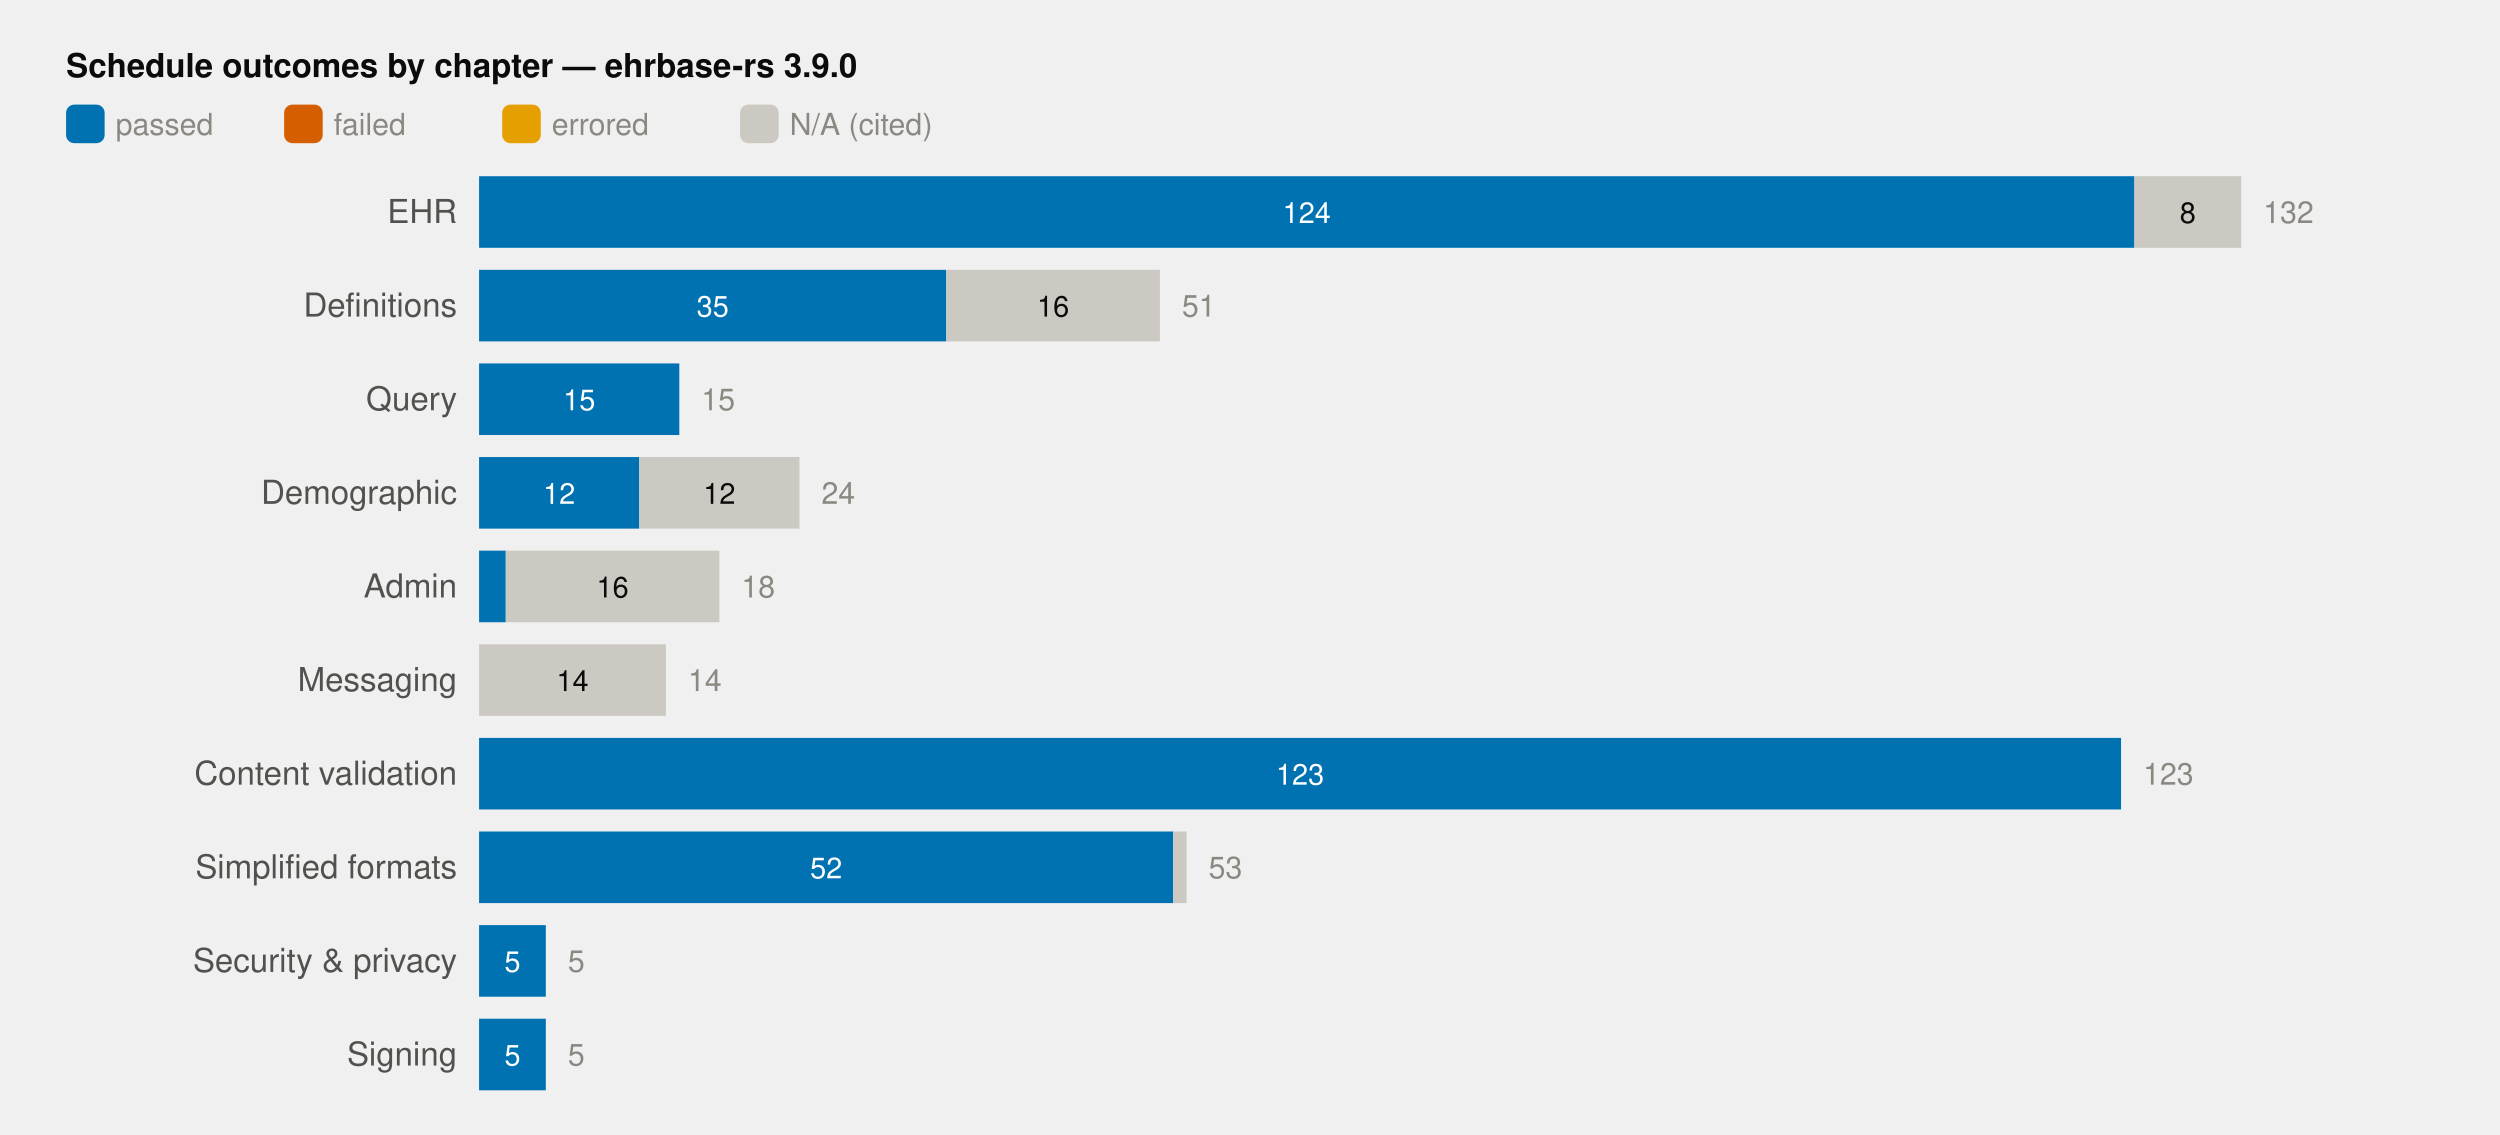
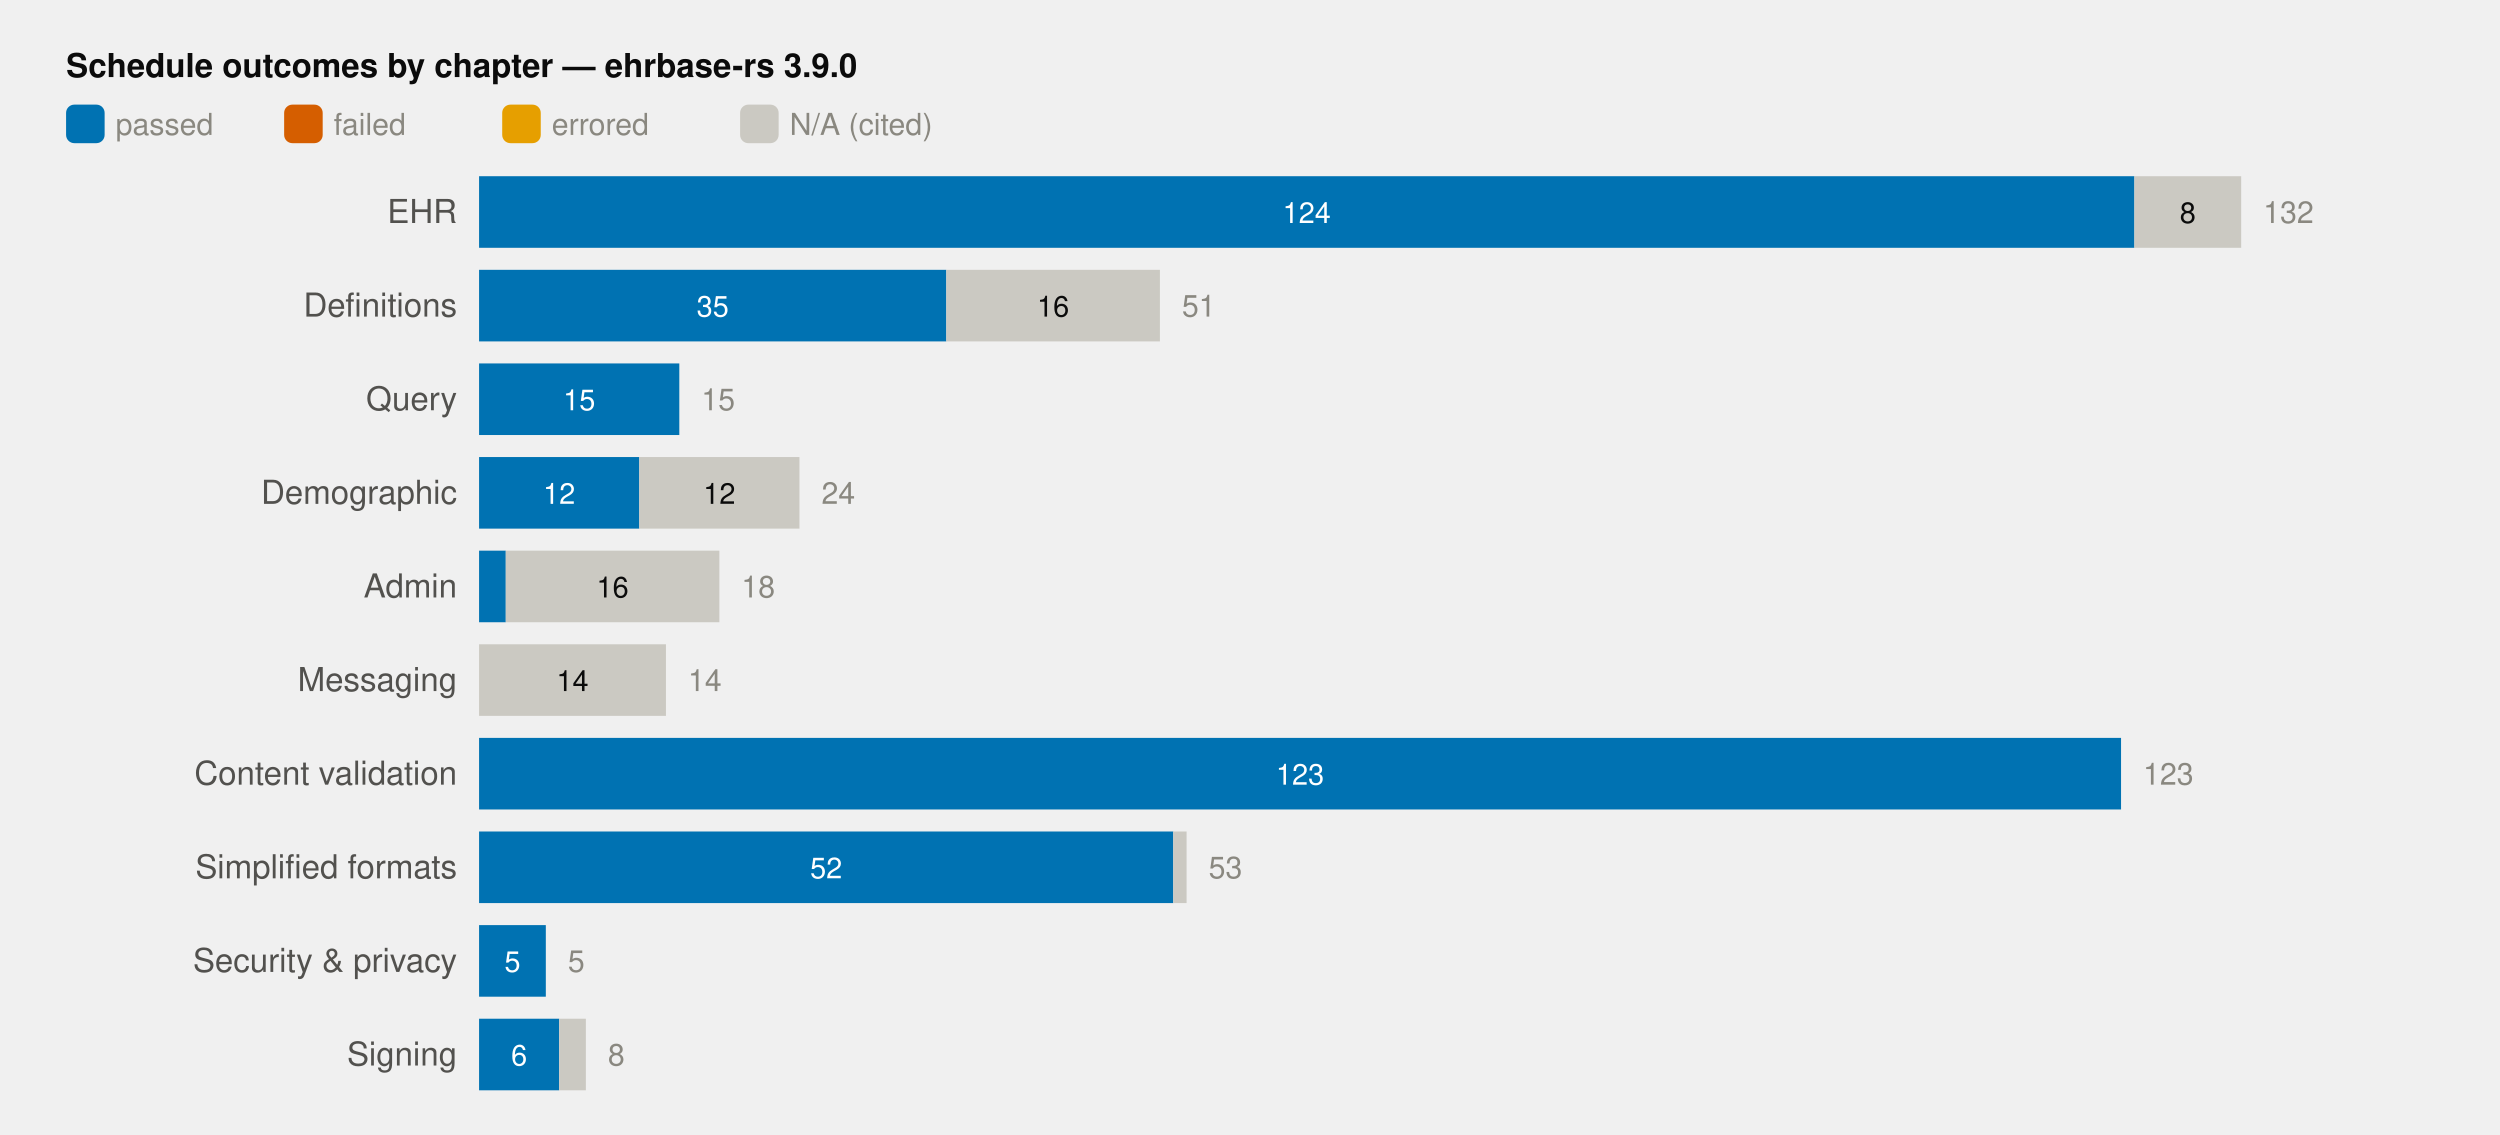
<svg xmlns="http://www.w3.org/2000/svg" viewBox="0 0 908 412" width="908" height="412" role="img">
  <style>
text { fill: #52514e; font: 12px -apple-system, 'Segoe UI', Helvetica, Arial, sans-serif; }
.title { fill: #0b0b0b; font-weight: 600; }
.muted { fill: #8a8880; font-size: 11px; }
.grid { stroke: #e4e2dd; stroke-width: 1; }
.cell-label { fill: #ffffff; font-size: 11px; }
.cell-label-dim { fill: #0b0b0b; font-size: 11px; }
.ev-passed { fill: #0072b2; }
.ev-failed { fill: #d55e00; }
.ev-not-evidenced { fill: #cbc9c2; }
.ev-unrealized { fill: #e8e6e0; }
.ev-no-cases { fill: #f4f2ec; }
.cell-required { stroke: #52514e; stroke-width: 1.2; }
.cell-optional { stroke: #cbc9c2; stroke-width: 1; stroke-dasharray: 3 2; }
.bar-passed { fill: #0072b2; }
.bar-failed { fill: #d55e00; }
.bar-errored { fill: #e69f00; }
.bar-na { fill: #cbc9c2; }
.seg-label { fill: #ffffff; font-size: 10.5px; }
.seg-label-dim { fill: #0b0b0b; font-size: 10.5px; }
@media (prefers-color-scheme: dark) {
text { fill: #c3c2b7; }
.title { fill: #ffffff; }
.muted { fill: #8f8e85; }
.grid { stroke: #3a3a38; }
.cell-label { fill: #ffffff; }
.cell-label-dim { fill: #e8e6e0; }
.ev-passed { fill: #3987e5; }
.ev-failed { fill: #e5484d; }
.ev-not-evidenced { fill: #4a4a47; }
.ev-unrealized { fill: #3a3a38; }
.ev-no-cases { fill: #2e2e2c; }
.cell-required { stroke: #c3c2b7; }
.cell-optional { stroke: #4a4a47; }
.bar-passed { fill: #3987e5; }
.bar-failed { fill: #e5484d; }
.bar-errored { fill: #d9a514; }
.bar-na { fill: #4a4a47; }
.seg-label-dim { fill: #e8e6e0; }
}
</style>
  <text x="24" y="28" class="title">Schedule outcomes by chapter — ehrbase-rs 3.9.0</text>
  <rect x="24" y="38" width="14" height="14" rx="3" class="bar-passed" />
  <text x="42" y="49" class="muted">passed</text>
  <rect x="103.2" y="38" width="14" height="14" rx="3" class="bar-failed" />
  <text x="121.2" y="49" class="muted">failed</text>
  <rect x="182.4" y="38" width="14" height="14" rx="3" class="bar-errored" />
  <text x="200.4" y="49" class="muted">errored</text>
  <rect x="268.8" y="38" width="14" height="14" rx="3" class="bar-na" />
  <text x="286.8" y="49" class="muted">N/A (cited)</text>
  <text x="166" y="81" text-anchor="end">EHR</text>
  <rect x="174" y="64" width="601.212" height="26" class="bar-passed" />
  <text x="474.606" y="81" class="seg-label" text-anchor="middle">124</text>
  <rect x="775.212" y="64" width="38.788" height="26" class="bar-na" />
  <text x="794.606" y="81" class="seg-label-dim" text-anchor="middle">8</text>
  <text x="822" y="81" class="muted">132</text>
  <text x="166" y="115" text-anchor="end">Definitions</text>
  <rect x="174" y="98" width="169.697" height="26" class="bar-passed" />
  <text x="258.848" y="115" class="seg-label" text-anchor="middle">35</text>
  <rect x="343.697" y="98" width="77.576" height="26" class="bar-na" />
  <text x="382.485" y="115" class="seg-label-dim" text-anchor="middle">16</text>
  <text x="429.273" y="115" class="muted">51</text>
  <text x="166" y="149" text-anchor="end">Query</text>
  <rect x="174" y="132" width="72.727" height="26" class="bar-passed" />
  <text x="210.364" y="149" class="seg-label" text-anchor="middle">15</text>
  <text x="254.727" y="149" class="muted">15</text>
  <text x="166" y="183" text-anchor="end">Demographic</text>
  <rect x="174" y="166" width="58.182" height="26" class="bar-passed" />
  <text x="203.091" y="183" class="seg-label" text-anchor="middle">12</text>
  <rect x="232.182" y="166" width="58.182" height="26" class="bar-na" />
  <text x="261.273" y="183" class="seg-label-dim" text-anchor="middle">12</text>
  <text x="298.364" y="183" class="muted">24</text>
  <text x="166" y="217" text-anchor="end">Admin</text>
  <rect x="174" y="200" width="9.697" height="26" class="bar-passed" />
  <rect x="183.697" y="200" width="77.576" height="26" class="bar-na" />
  <text x="222.485" y="217" class="seg-label-dim" text-anchor="middle">16</text>
  <text x="269.273" y="217" class="muted">18</text>
  <text x="166" y="251" text-anchor="end">Messaging</text>
  <rect x="174" y="234" width="67.879" height="26" class="bar-na" />
  <text x="207.939" y="251" class="seg-label-dim" text-anchor="middle">14</text>
  <text x="249.879" y="251" class="muted">14</text>
  <text x="166" y="285" text-anchor="end">Content validation</text>
  <rect x="174" y="268" width="596.364" height="26" class="bar-passed" />
  <text x="472.182" y="285" class="seg-label" text-anchor="middle">123</text>
  <text x="778.364" y="285" class="muted">123</text>
  <text x="166" y="319" text-anchor="end">Simplified formats</text>
  <rect x="174" y="302" width="252.121" height="26" class="bar-passed" />
  <text x="300.061" y="319" class="seg-label" text-anchor="middle">52</text>
  <rect x="426.121" y="302" width="4.848" height="26" class="bar-na" />
  <text x="438.97" y="319" class="muted">53</text>
  <text x="166" y="353" text-anchor="end">Security &amp; privacy</text>
  <rect x="174" y="336" width="24.242" height="26" class="bar-passed" />
  <text x="186.121" y="353" class="seg-label" text-anchor="middle">5</text>
  <text x="206.242" y="353" class="muted">5</text>
  <text x="166" y="387" text-anchor="end">Signing</text>
-   <rect x="174" y="370" width="24.242" height="26" class="bar-passed" />
-   <text x="186.121" y="387" class="seg-label" text-anchor="middle">5</text>
-   <text x="206.242" y="387" class="muted">5</text>
+   <rect x="174" y="370" width="29.091" height="26" class="bar-passed" />
+   <text x="188.545" y="387" class="seg-label" text-anchor="middle">6</text>
+   <rect x="203.091" y="370" width="9.697" height="26" class="bar-na" />
+   <text x="220.788" y="387" class="muted">8</text>
</svg>
